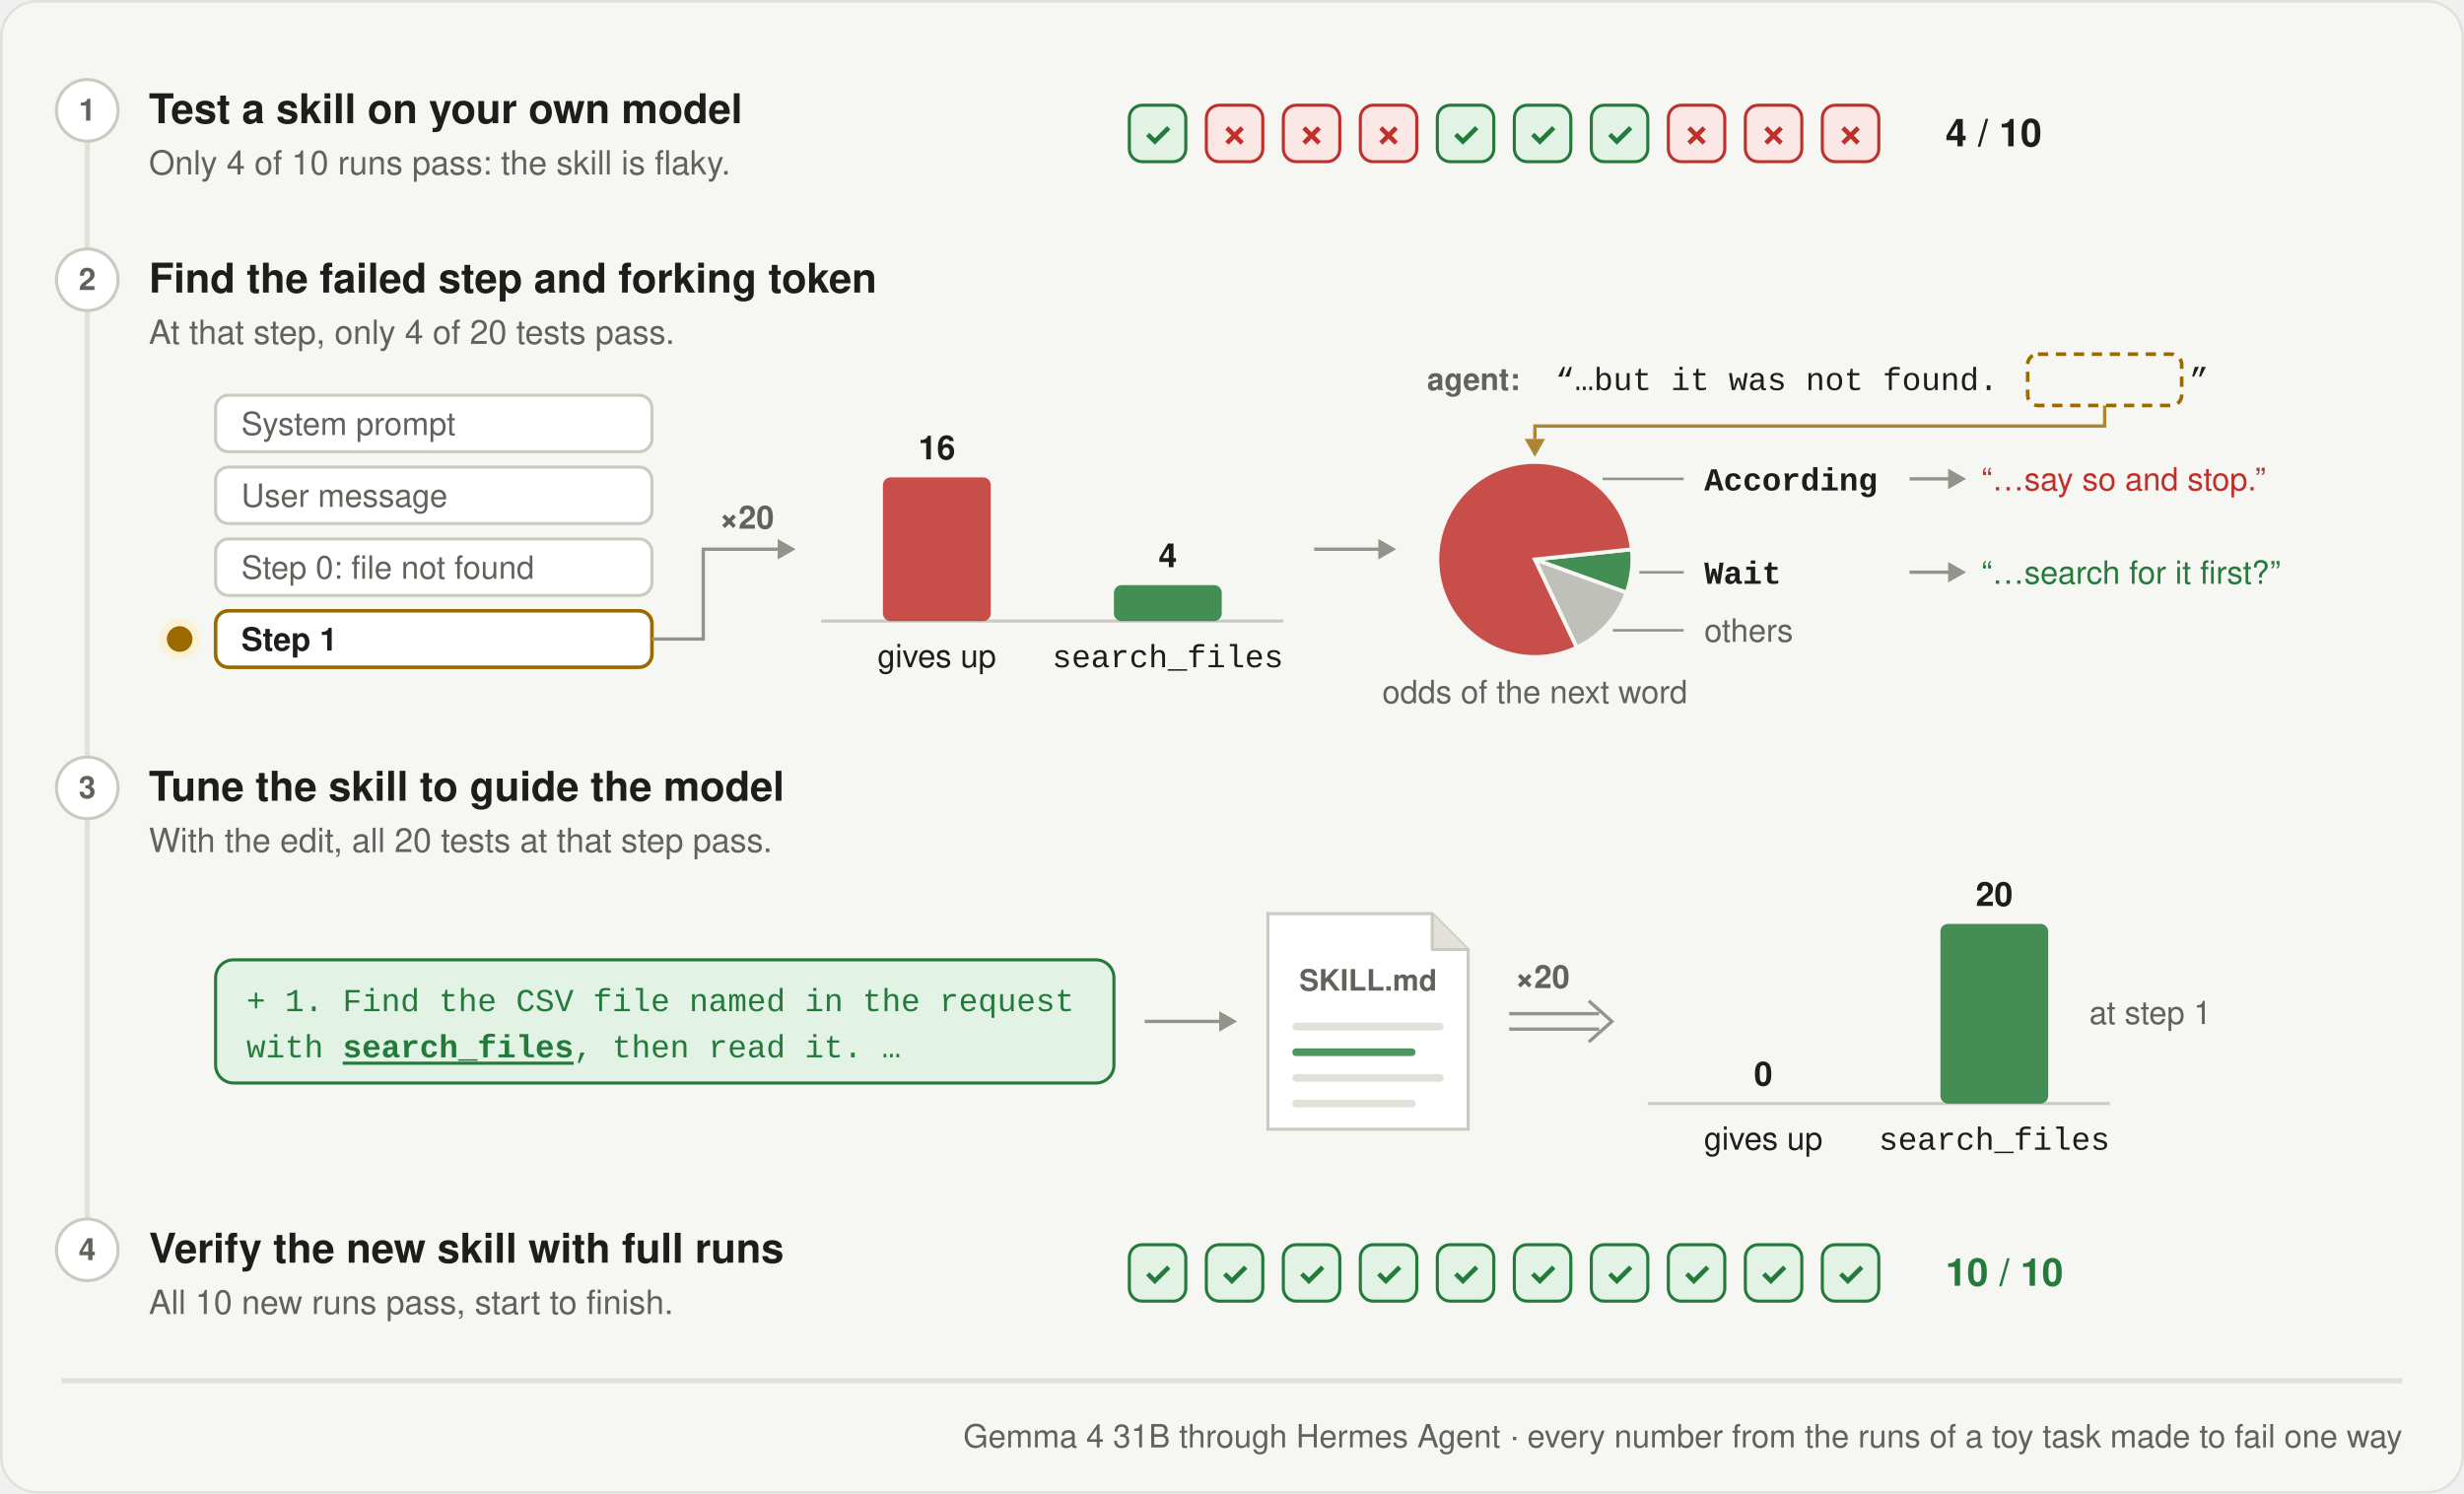
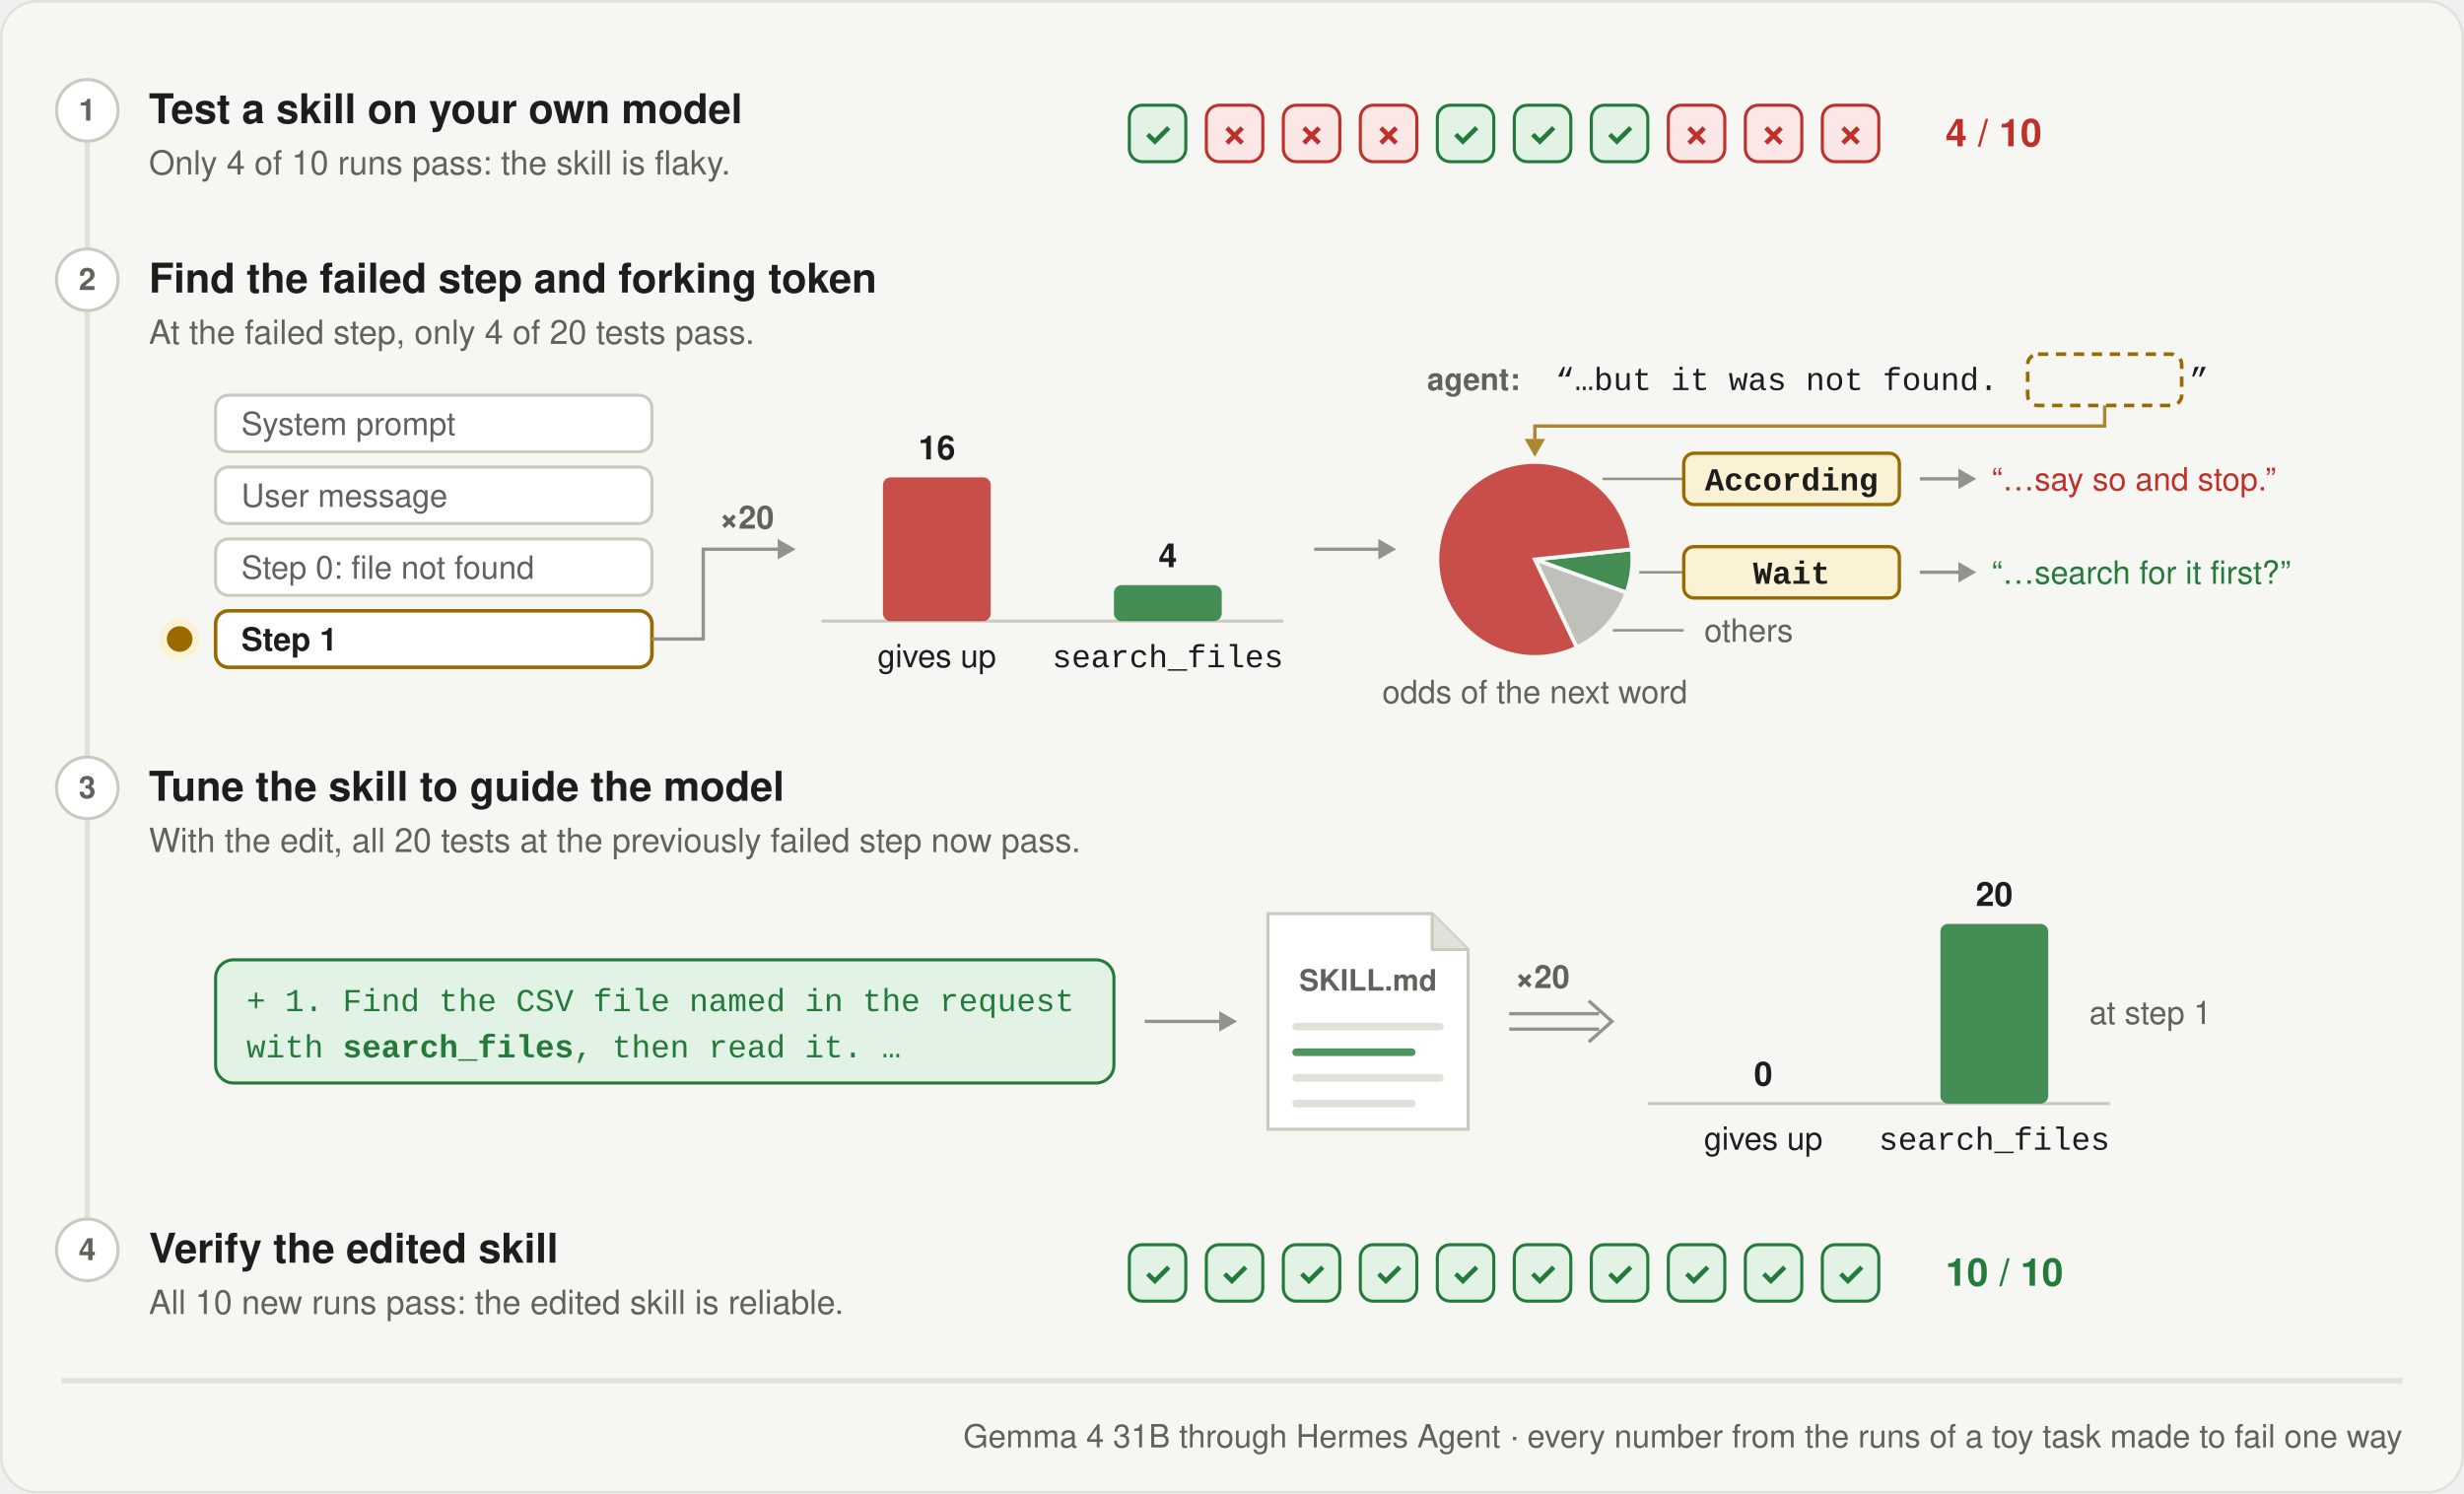
<svg xmlns="http://www.w3.org/2000/svg" width="960" height="582" viewBox="0 0 960 582" role="img" aria-labelledby="title desc">
  <style>
    .frame { fill: #f6f6f3; stroke: #e1e1da; stroke-width: 1; }
    .spine { stroke: #e1e1da; stroke-width: 2; }
    .badge { fill: #ffffff; stroke: #cacac1; stroke-width: 1.2; }
    .badge-t { font-family: -apple-system, BlinkMacSystemFont, 'Segoe UI', Helvetica, Arial, sans-serif; font-size: 12px; font-weight: 700; fill: #62625c; }
    .lane { font-family: -apple-system, BlinkMacSystemFont, 'Segoe UI', Helvetica, Arial, sans-serif; font-size: 16px; font-weight: 650; fill: #1d1d1b; }
    .lane-sub { font-family: -apple-system, BlinkMacSystemFont, 'Segoe UI', Helvetica, Arial, sans-serif; font-size: 13px; fill: #62625c; }
    .chip-bad { fill: #fbe7e5; stroke: #c0302b; stroke-width: 1.2; }
    .chip-ok { fill: #e2f3e6; stroke: #247a3a; stroke-width: 1.2; }
    .mark-bad { font-family: -apple-system, BlinkMacSystemFont, 'Segoe UI', Helvetica, Arial, sans-serif; font-size: 13px; font-weight: 700; fill: #c0302b; }
    .mark-ok { font-family: -apple-system, BlinkMacSystemFont, 'Segoe UI', Helvetica, Arial, sans-serif; font-size: 13px; font-weight: 700; fill: #247a3a; }
-     .rate { font-family: -apple-system, BlinkMacSystemFont, 'Segoe UI', Helvetica, Arial, sans-serif; font-size: 15px; font-weight: 700; fill: #1d1d1b; }
+     .rate-bad { font-family: -apple-system, BlinkMacSystemFont, 'Segoe UI', Helvetica, Arial, sans-serif; font-size: 15px; font-weight: 700; fill: #c0302b; }
    .rate-ok { font-family: -apple-system, BlinkMacSystemFont, 'Segoe UI', Helvetica, Arial, sans-serif; font-size: 15px; font-weight: 700; fill: #247a3a; }
    .box { fill: #ffffff; stroke: #cacac1; stroke-width: 1.2; }
    .box-t { font-family: -apple-system, BlinkMacSystemFont, 'Segoe UI', Helvetica, Arial, sans-serif; font-size: 12.5px; fill: #62625c; }
    .box-now { fill: #ffffff; stroke: #9a6a00; stroke-width: 1.4; }
    .box-now-t { font-family: -apple-system, BlinkMacSystemFont, 'Segoe UI', Helvetica, Arial, sans-serif; font-size: 12.5px; font-weight: 650; fill: #1d1d1b; }
    .bp { fill: #9a6a00; }
    .bp-ring { fill: #fbf1d4; }
    .times { font-family: -apple-system, BlinkMacSystemFont, 'Segoe UI', Helvetica, Arial, sans-serif; font-size: 12.5px; font-weight: 650; fill: #62625c; }
    .axis { stroke: #cacac1; stroke-width: 1.2; }
    .bar-bad { fill: #c0302b; opacity: .85; }
    .bar-ok { fill: #247a3a; opacity: .85; }
    .count { font-family: -apple-system, BlinkMacSystemFont, 'Segoe UI', Helvetica, Arial, sans-serif; font-size: 13px; font-weight: 700; fill: #1d1d1b; }
    .cat { font-family: -apple-system, BlinkMacSystemFont, 'Segoe UI', Helvetica, Arial, sans-serif; font-size: 12.5px; fill: #1d1d1b; }
    .cat-tool { font-family: ui-monospace, SFMono-Regular, 'SF Mono', Menlo, Consolas, 'Liberation Mono', monospace; font-size: 12.5px; fill: #1d1d1b; }
    .speaker { font-family: -apple-system, BlinkMacSystemFont, 'Segoe UI', Helvetica, Arial, sans-serif; font-size: 12px; font-weight: 700; fill: #62625c; }
    .reason-t { font-family: ui-monospace, SFMono-Regular, 'SF Mono', Menlo, Consolas, 'Liberation Mono', monospace; font-size: 12.5px; fill: #1d1d1b; }
    .slot { fill: none; stroke: #9a6a00; stroke-width: 1.4; stroke-dasharray: 4 3; }
    .fork { stroke: #9a6a00; stroke-width: 1.3; fill: none; opacity: .8; }
    .forkhead { fill: #9a6a00; opacity: .8; }
    .pie-bad { fill: #c0302b; opacity: .85; }
    .pie-ok { fill: #247a3a; opacity: .85; }
    .pie-other { fill: #93938b; opacity: .55; }
    .pie-edge { fill: none; stroke: #f6f6f3; stroke-width: 1.5; }
    .leader { stroke: #93938b; stroke-width: 1; fill: none; }
-     .word { font-family: ui-monospace, SFMono-Regular, 'SF Mono', Menlo, Consolas, 'Liberation Mono', monospace; font-size: 12.5px; font-weight: 700; fill: #1d1d1b; }
+     .token { fill: #fbf1d4; stroke: #9a6a00; stroke-width: 1.3; }
+     .token-t { font-family: ui-monospace, SFMono-Regular, 'SF Mono', Menlo, Consolas, 'Liberation Mono', monospace; font-size: 12.5px; font-weight: 700; fill: #1d1d1b; }
    .word-other { font-family: -apple-system, BlinkMacSystemFont, 'Segoe UI', Helvetica, Arial, sans-serif; font-size: 12.5px; fill: #62625c; }
    .after-bad { font-family: -apple-system, BlinkMacSystemFont, 'Segoe UI', Helvetica, Arial, sans-serif; font-size: 12.5px; fill: #c0302b; }
    .after-ok { font-family: -apple-system, BlinkMacSystemFont, 'Segoe UI', Helvetica, Arial, sans-serif; font-size: 12.5px; fill: #247a3a; }
    .arrow { stroke: #93938b; stroke-width: 1.3; fill: none; }
    .arrowhead { fill: #93938b; }
    .diff { fill: #e2f3e6; stroke: #247a3a; stroke-width: 1.2; }
    .diff-t { font-family: ui-monospace, SFMono-Regular, 'SF Mono', Menlo, Consolas, 'Liberation Mono', monospace; font-size: 12.5px; fill: #247a3a; }
-     .diff-em { font-weight: 700; text-decoration: underline; }
+     .diff-em { font-weight: 700; }
    .doc { fill: #ffffff; stroke: #cacac1; stroke-width: 1.2; }
    .doc-fold { fill: #e1e1da; stroke: #cacac1; stroke-width: 1.2; stroke-linejoin: round; }
    .doc-line { stroke: #e1e1da; stroke-width: 3; stroke-linecap: round; }
    .doc-line-new { stroke: #247a3a; stroke-width: 3; stroke-linecap: round; opacity: .8; }
    .doc-t { font-family: -apple-system, BlinkMacSystemFont, 'Segoe UI', Helvetica, Arial, sans-serif; font-size: 11.5px; font-weight: 650; fill: #62625c; }
    .note { font-family: -apple-system, BlinkMacSystemFont, 'Segoe UI', Helvetica, Arial, sans-serif; font-size: 12.5px; fill: #62625c; }
    </style>
  <rect x="0.5" y="0.5" width="959" height="581" rx="14" class="frame" />
  <line x1="34" y1="43" x2="34" y2="487" class="spine" />
  <circle cx="34" cy="43" r="12" class="badge" />
  <text x="34" y="47" class="badge-t" text-anchor="middle">1</text>
  <text x="58" y="48" class="lane" text-anchor="start">Test a skill on your own model</text>
  <text x="58" y="68" class="lane-sub" text-anchor="start">Only 4 of 10 runs pass: the skill is flaky.</text>
  <rect x="440" y="41" width="22" height="22" rx="5" class="chip-ok" />
  <text x="451" y="57" class="mark-ok" text-anchor="middle">✓</text>
  <rect x="470" y="41" width="22" height="22" rx="5" class="chip-bad" />
  <text x="481" y="57" class="mark-bad" text-anchor="middle">✗</text>
  <rect x="500" y="41" width="22" height="22" rx="5" class="chip-bad" />
  <text x="511" y="57" class="mark-bad" text-anchor="middle">✗</text>
  <rect x="530" y="41" width="22" height="22" rx="5" class="chip-bad" />
  <text x="541" y="57" class="mark-bad" text-anchor="middle">✗</text>
  <rect x="560" y="41" width="22" height="22" rx="5" class="chip-ok" />
  <text x="571" y="57" class="mark-ok" text-anchor="middle">✓</text>
  <rect x="590" y="41" width="22" height="22" rx="5" class="chip-ok" />
  <text x="601" y="57" class="mark-ok" text-anchor="middle">✓</text>
  <rect x="620" y="41" width="22" height="22" rx="5" class="chip-ok" />
  <text x="631" y="57" class="mark-ok" text-anchor="middle">✓</text>
  <rect x="650" y="41" width="22" height="22" rx="5" class="chip-bad" />
  <text x="661" y="57" class="mark-bad" text-anchor="middle">✗</text>
  <rect x="680" y="41" width="22" height="22" rx="5" class="chip-bad" />
  <text x="691" y="57" class="mark-bad" text-anchor="middle">✗</text>
  <rect x="710" y="41" width="22" height="22" rx="5" class="chip-bad" />
  <text x="721" y="57" class="mark-bad" text-anchor="middle">✗</text>
-   <text x="758" y="57" class="rate" text-anchor="start">4 / 10</text>
+   <text x="758" y="57" class="rate-bad" text-anchor="start">4 / 10</text>
  <circle cx="34" cy="109" r="12" class="badge" />
  <text x="34" y="113" class="badge-t" text-anchor="middle">2</text>
  <text x="58" y="114" class="lane" text-anchor="start">Find the failed step and forking token</text>
-   <text x="58" y="134" class="lane-sub" text-anchor="start">At that step, only 4 of 20 tests pass.</text>
+   <text x="58" y="134" class="lane-sub" text-anchor="start">At the failed step, only 4 of 20 tests pass.</text>
  <rect x="84" y="154" width="170" height="22" rx="5" class="box" />
  <text x="94" y="169.5" class="box-t" text-anchor="start">System prompt</text>
  <rect x="84" y="182" width="170" height="22" rx="5" class="box" />
  <text x="94" y="197.5" class="box-t" text-anchor="start">User message</text>
  <rect x="84" y="210" width="170" height="22" rx="5" class="box" />
  <text x="94" y="225.5" class="box-t" text-anchor="start">Step 0: file not found</text>
  <rect x="84" y="238" width="170" height="22" rx="5" class="box-now" />
  <text x="94" y="253.5" class="box-now-t" text-anchor="start">Step 1</text>
  <circle cx="70" cy="249" r="8" class="bp-ring" />
  <circle cx="70" cy="249" r="5" class="bp" />
  <path d="M 254 249 L 274 249 L 274 214 L 304 214" class="arrow" />
  <path d="M 310 214 L 303 210 L 303 218 z" class="arrowhead" />
  <text x="291" y="206" class="times" text-anchor="middle">×20</text>
  <line x1="320" y1="242" x2="500" y2="242" class="axis" />
  <rect x="344" y="186" width="42" height="56" rx="3" class="bar-bad" />
  <text x="365" y="179" class="count" text-anchor="middle">16</text>
  <text x="365" y="260" class="cat" text-anchor="middle">gives up</text>
  <rect x="434" y="228" width="42" height="14" rx="3" class="bar-ok" />
  <text x="455" y="221" class="count" text-anchor="middle">4</text>
  <text x="455" y="260" class="cat-tool" text-anchor="middle">search_files</text>
  <line x1="512" y1="214" x2="538" y2="214" class="arrow" />
  <path d="M 544 214 L 537 210 L 537 218 z" class="arrowhead" />
  <text x="556" y="152" class="speaker" text-anchor="start">agent:</text>
  <text x="606" y="152" class="reason-t" text-anchor="start">“…but it was not found.</text>
  <rect x="790" y="138" width="60" height="20" rx="4" class="slot" />
  <text x="853" y="152" class="reason-t" text-anchor="start">”</text>
  <path d="M 820 158 L 820 166 L 598 166 L 598 171" class="fork" />
  <path d="M 598 178 L 594 171 L 602 171 z" class="forkhead" />
  <path d="M 598 218 L 635.79 214.03 A 38 38 0 0 1 633.73 230.95 z" class="pie-ok" />
  <path d="M 598 218 L 635.79 214.03 A 38 38 0 0 1 633.73 230.95 z" class="pie-edge" />
  <path d="M 598 218 L 633.73 230.95 A 38 38 0 0 1 614.32 252.32 z" class="pie-other" />
  <path d="M 598 218 L 633.73 230.95 A 38 38 0 0 1 614.32 252.32 z" class="pie-edge" />
  <path d="M 598 218 L 614.32 252.32 A 38 38 0 1 1 635.79 214.03 z" class="pie-bad" />
  <path d="M 598 218 L 614.32 252.32 A 38 38 0 1 1 635.79 214.03 z" class="pie-edge" />
  <text x="598" y="274" class="note" text-anchor="middle">odds of the next word</text>
  <path d="M 638.7 223.0 L 656 223.0" class="leader" />
-   <text x="664" y="227.468" class="word" text-anchor="start">Wait</text>
-   <line x1="744" y1="222.968" x2="760" y2="222.968" class="arrow" />
-   <path d="M 766 222.968 L 759 218.968 L 759 226.968 z" class="arrowhead" />
-   <text x="772" y="227.468" class="after-ok" text-anchor="start">“…search for it first?”</text>
+   <rect x="656" y="213.0" width="84" height="20" rx="4" class="token" />
+   <text x="698" y="227.468" class="token-t" text-anchor="middle">Wait</text>
+   <line x1="748" y1="222.968" x2="764" y2="222.968" class="arrow" />
+   <path d="M 770 222.968 L 763 218.968 L 763 226.968 z" class="arrowhead" />
+   <text x="776" y="227.468" class="after-ok" text-anchor="start">“…search for it first?”</text>
  <path d="M 628.4 245.6 L 656 245.6" class="leader" />
  <text x="664" y="250.062" class="word-other" text-anchor="start">others</text>
  <path d="M 624.4 186.6 L 656 186.6" class="leader" />
-   <text x="664" y="191.092" class="word" text-anchor="start">According</text>
-   <line x1="744" y1="186.592" x2="760" y2="186.592" class="arrow" />
-   <path d="M 766 186.592 L 759 182.592 L 759 190.592 z" class="arrowhead" />
-   <text x="772" y="191.092" class="after-bad" text-anchor="start">“…say so and stop.”</text>
+   <rect x="656" y="176.6" width="84" height="20" rx="4" class="token" />
+   <text x="698" y="191.092" class="token-t" text-anchor="middle">According</text>
+   <line x1="748" y1="186.592" x2="764" y2="186.592" class="arrow" />
+   <path d="M 770 186.592 L 763 182.592 L 763 190.592 z" class="arrowhead" />
+   <text x="776" y="191.092" class="after-bad" text-anchor="start">“…say so and stop.”</text>
  <circle cx="34" cy="307" r="12" class="badge" />
  <text x="34" y="311" class="badge-t" text-anchor="middle">3</text>
  <text x="58" y="312" class="lane" text-anchor="start">Tune the skill to guide the model</text>
-   <text x="58" y="332" class="lane-sub" text-anchor="start">With the edit, all 20 tests at that step pass.</text>
+   <text x="58" y="332" class="lane-sub" text-anchor="start">With the edit, all 20 tests at the previously failed step now pass.</text>
  <rect x="84" y="374" width="350" height="48" rx="7" class="diff" />
  <text x="96" y="394" class="diff-t" text-anchor="start">+ 1. Find the CSV file named in the request</text>
  <text x="96" y="412" class="diff-t" text-anchor="start">     with <tspan class="diff-em">search_files</tspan>, then read it. …</text>
  <line x1="446" y1="398" x2="476" y2="398" class="arrow" />
  <path d="M 482 398 L 475 394 L 475 402 z" class="arrowhead" />
  <path d="M 494 356 L 558 356 L 572 370 L 572 440 L 494 440 z" class="doc" />
  <path d="M 558 356 L 558 370 L 572 370" class="doc-fold" />
  <text x="533" y="386" class="doc-t" text-anchor="middle">SKILL.md</text>
  <line x1="505" y1="400" x2="561" y2="400" class="doc-line" />
  <line x1="505" y1="410" x2="550" y2="410" class="doc-line-new" />
  <line x1="505" y1="420" x2="561" y2="420" class="doc-line" />
  <line x1="505" y1="430" x2="550" y2="430" class="doc-line" />
  <path d="M 588 395 L 623 395 M 588 401 L 623 401 M 619 390 L 628 398 L 619 406" class="arrow" />
  <text x="601" y="385" class="times" text-anchor="middle">×20</text>
  <line x1="642" y1="430" x2="822" y2="430" class="axis" />
  <text x="687" y="423" class="count" text-anchor="middle">0</text>
  <text x="687" y="448" class="cat" text-anchor="middle">gives up</text>
  <rect x="756" y="360" width="42" height="70" rx="3" class="bar-ok" />
  <text x="777" y="353" class="count" text-anchor="middle">20</text>
  <text x="777" y="448" class="cat-tool" text-anchor="middle">search_files</text>
  <text x="814" y="399" class="note" text-anchor="start">at step 1</text>
  <circle cx="34" cy="487" r="12" class="badge" />
  <text x="34" y="491" class="badge-t" text-anchor="middle">4</text>
-   <text x="58" y="492" class="lane" text-anchor="start">Verify the new skill with full runs</text>
-   <text x="58" y="512" class="lane-sub" text-anchor="start">All 10 new runs pass, start to finish.</text>
+   <text x="58" y="492" class="lane" text-anchor="start">Verify the edited skill</text>
+   <text x="58" y="512" class="lane-sub" text-anchor="start">All 10 new runs pass: the edited skill is reliable.</text>
  <rect x="440" y="485" width="22" height="22" rx="5" class="chip-ok" />
  <text x="451" y="501" class="mark-ok" text-anchor="middle">✓</text>
  <rect x="470" y="485" width="22" height="22" rx="5" class="chip-ok" />
  <text x="481" y="501" class="mark-ok" text-anchor="middle">✓</text>
  <rect x="500" y="485" width="22" height="22" rx="5" class="chip-ok" />
  <text x="511" y="501" class="mark-ok" text-anchor="middle">✓</text>
  <rect x="530" y="485" width="22" height="22" rx="5" class="chip-ok" />
  <text x="541" y="501" class="mark-ok" text-anchor="middle">✓</text>
  <rect x="560" y="485" width="22" height="22" rx="5" class="chip-ok" />
  <text x="571" y="501" class="mark-ok" text-anchor="middle">✓</text>
  <rect x="590" y="485" width="22" height="22" rx="5" class="chip-ok" />
  <text x="601" y="501" class="mark-ok" text-anchor="middle">✓</text>
  <rect x="620" y="485" width="22" height="22" rx="5" class="chip-ok" />
  <text x="631" y="501" class="mark-ok" text-anchor="middle">✓</text>
  <rect x="650" y="485" width="22" height="22" rx="5" class="chip-ok" />
  <text x="661" y="501" class="mark-ok" text-anchor="middle">✓</text>
  <rect x="680" y="485" width="22" height="22" rx="5" class="chip-ok" />
  <text x="691" y="501" class="mark-ok" text-anchor="middle">✓</text>
  <rect x="710" y="485" width="22" height="22" rx="5" class="chip-ok" />
  <text x="721" y="501" class="mark-ok" text-anchor="middle">✓</text>
  <text x="758" y="501" class="rate-ok" text-anchor="start">10 / 10</text>
  <line x1="24" y1="538" x2="936" y2="538" class="spine" />
  <text x="936" y="564" class="note" text-anchor="end">Gemma 4 31B through Hermes Agent · every number from the runs of a toy task made to fail one way</text>
</svg>
